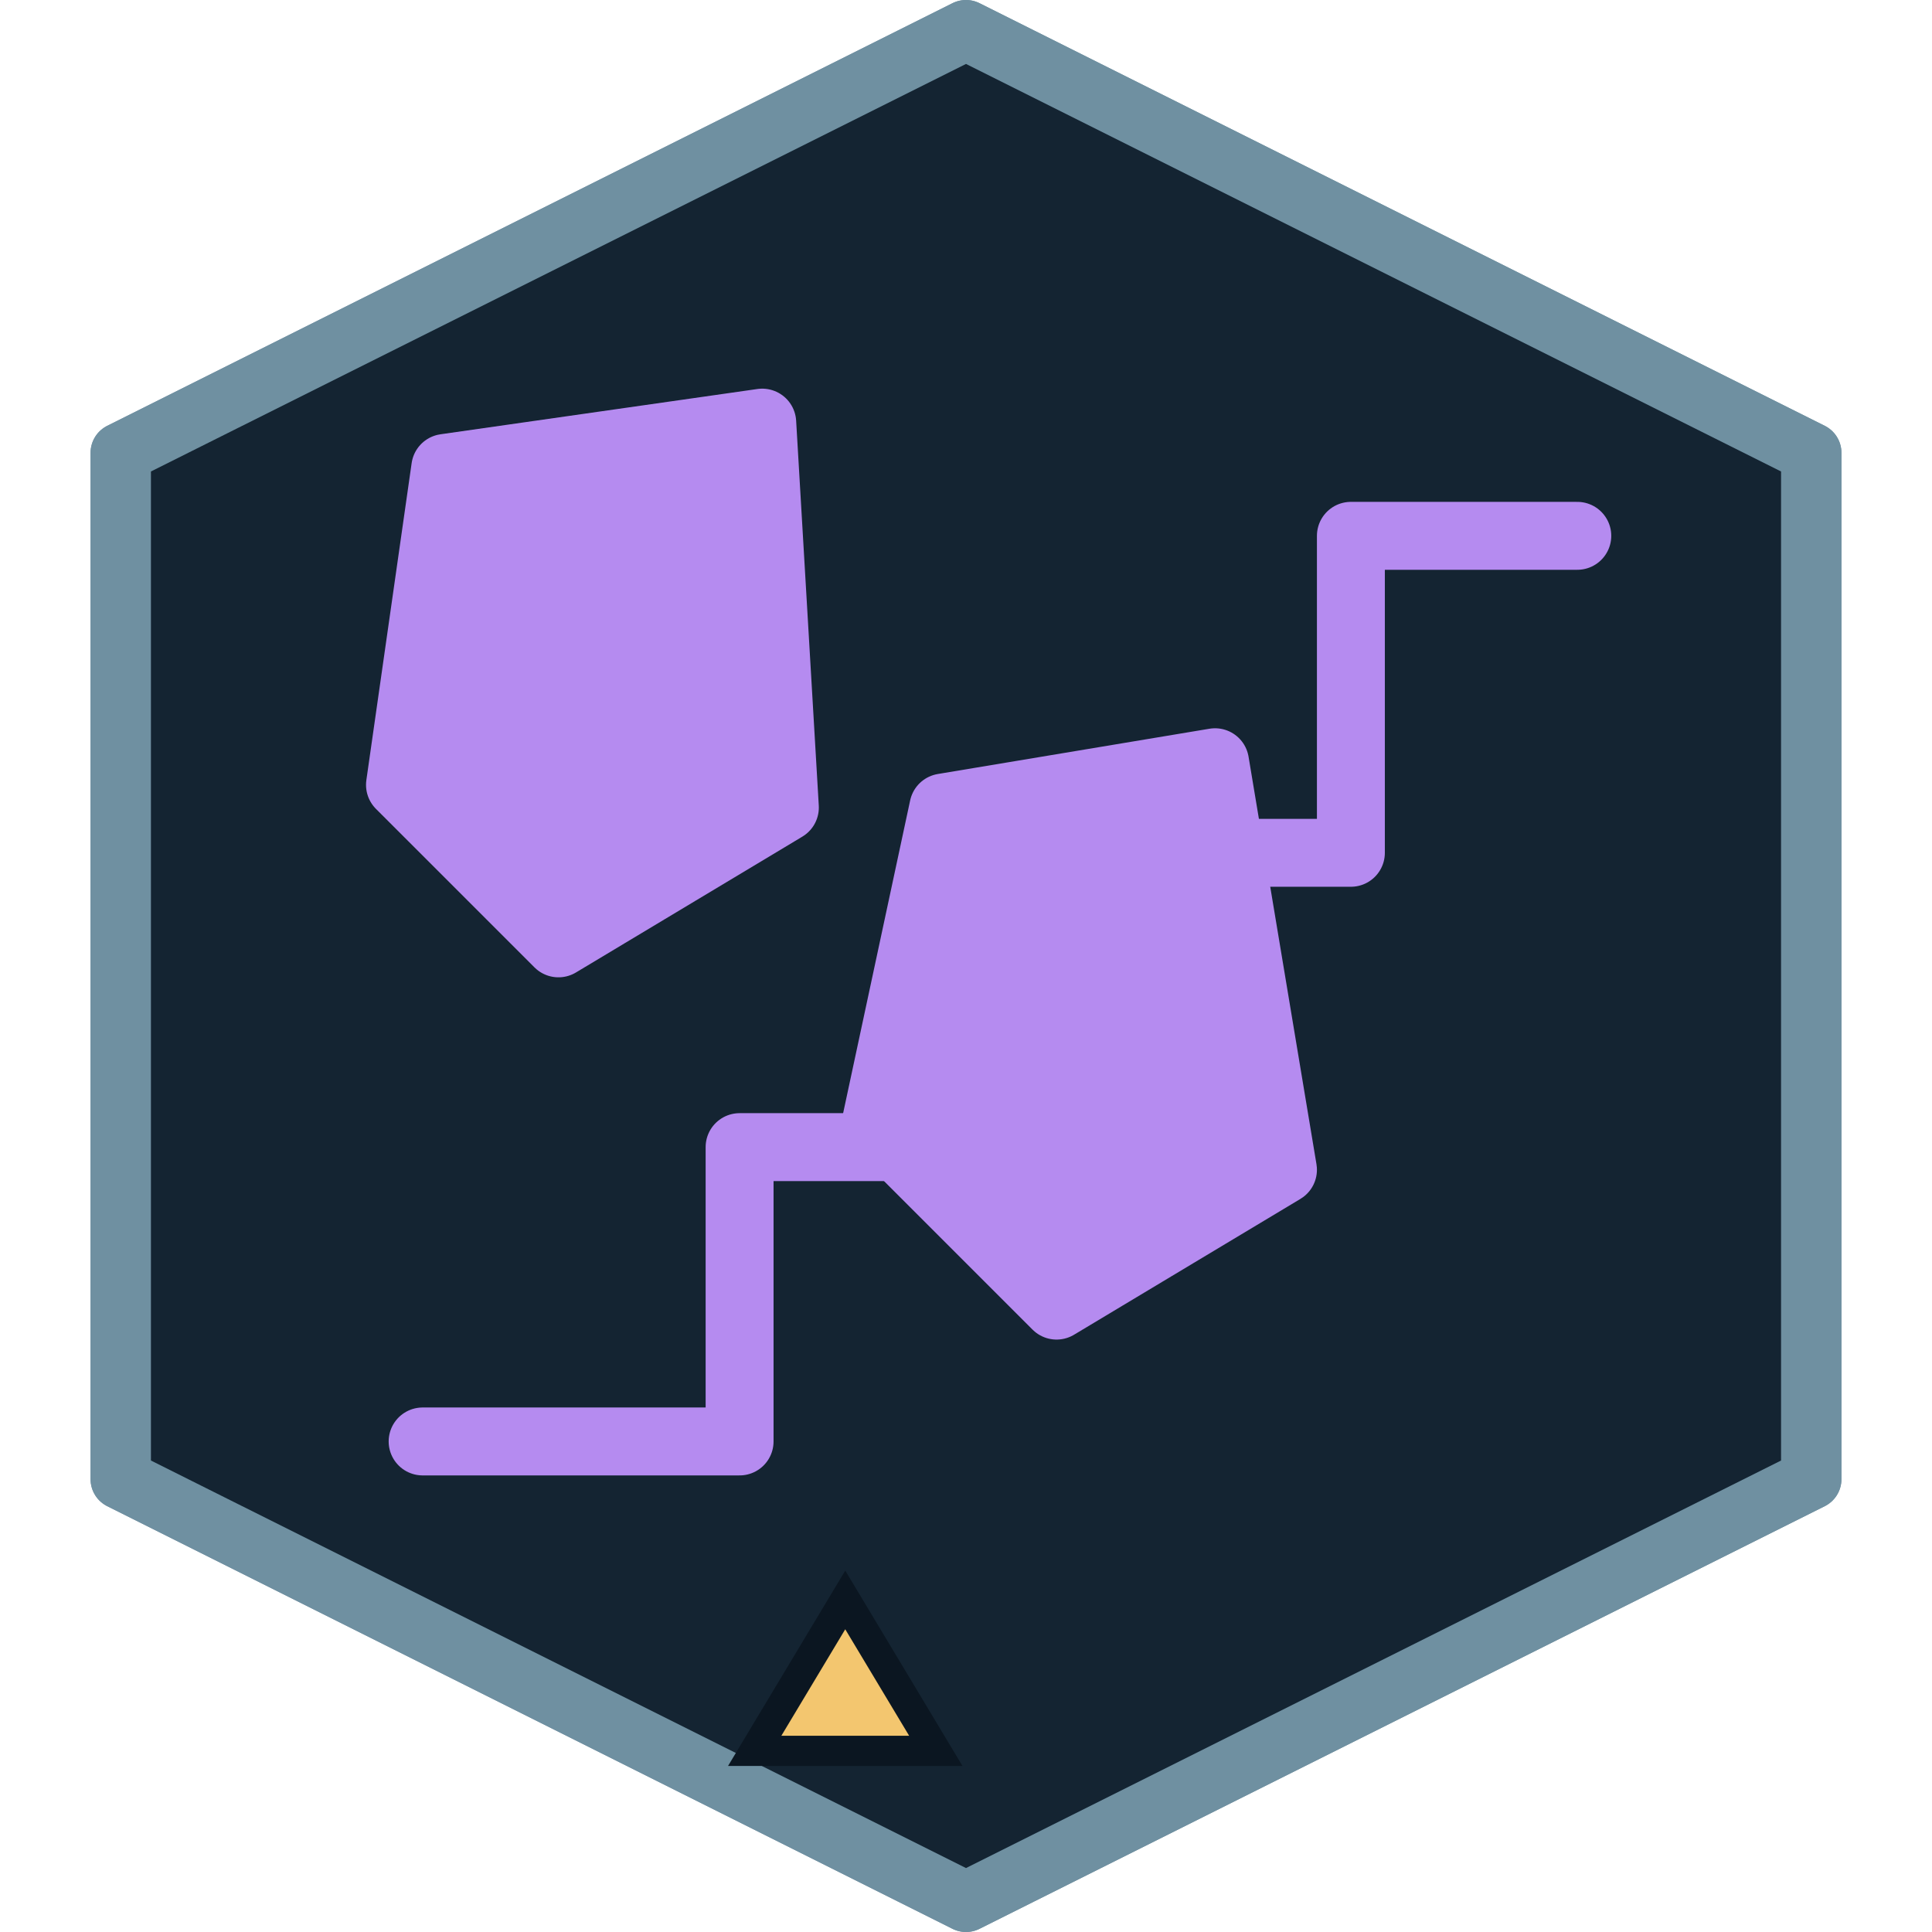
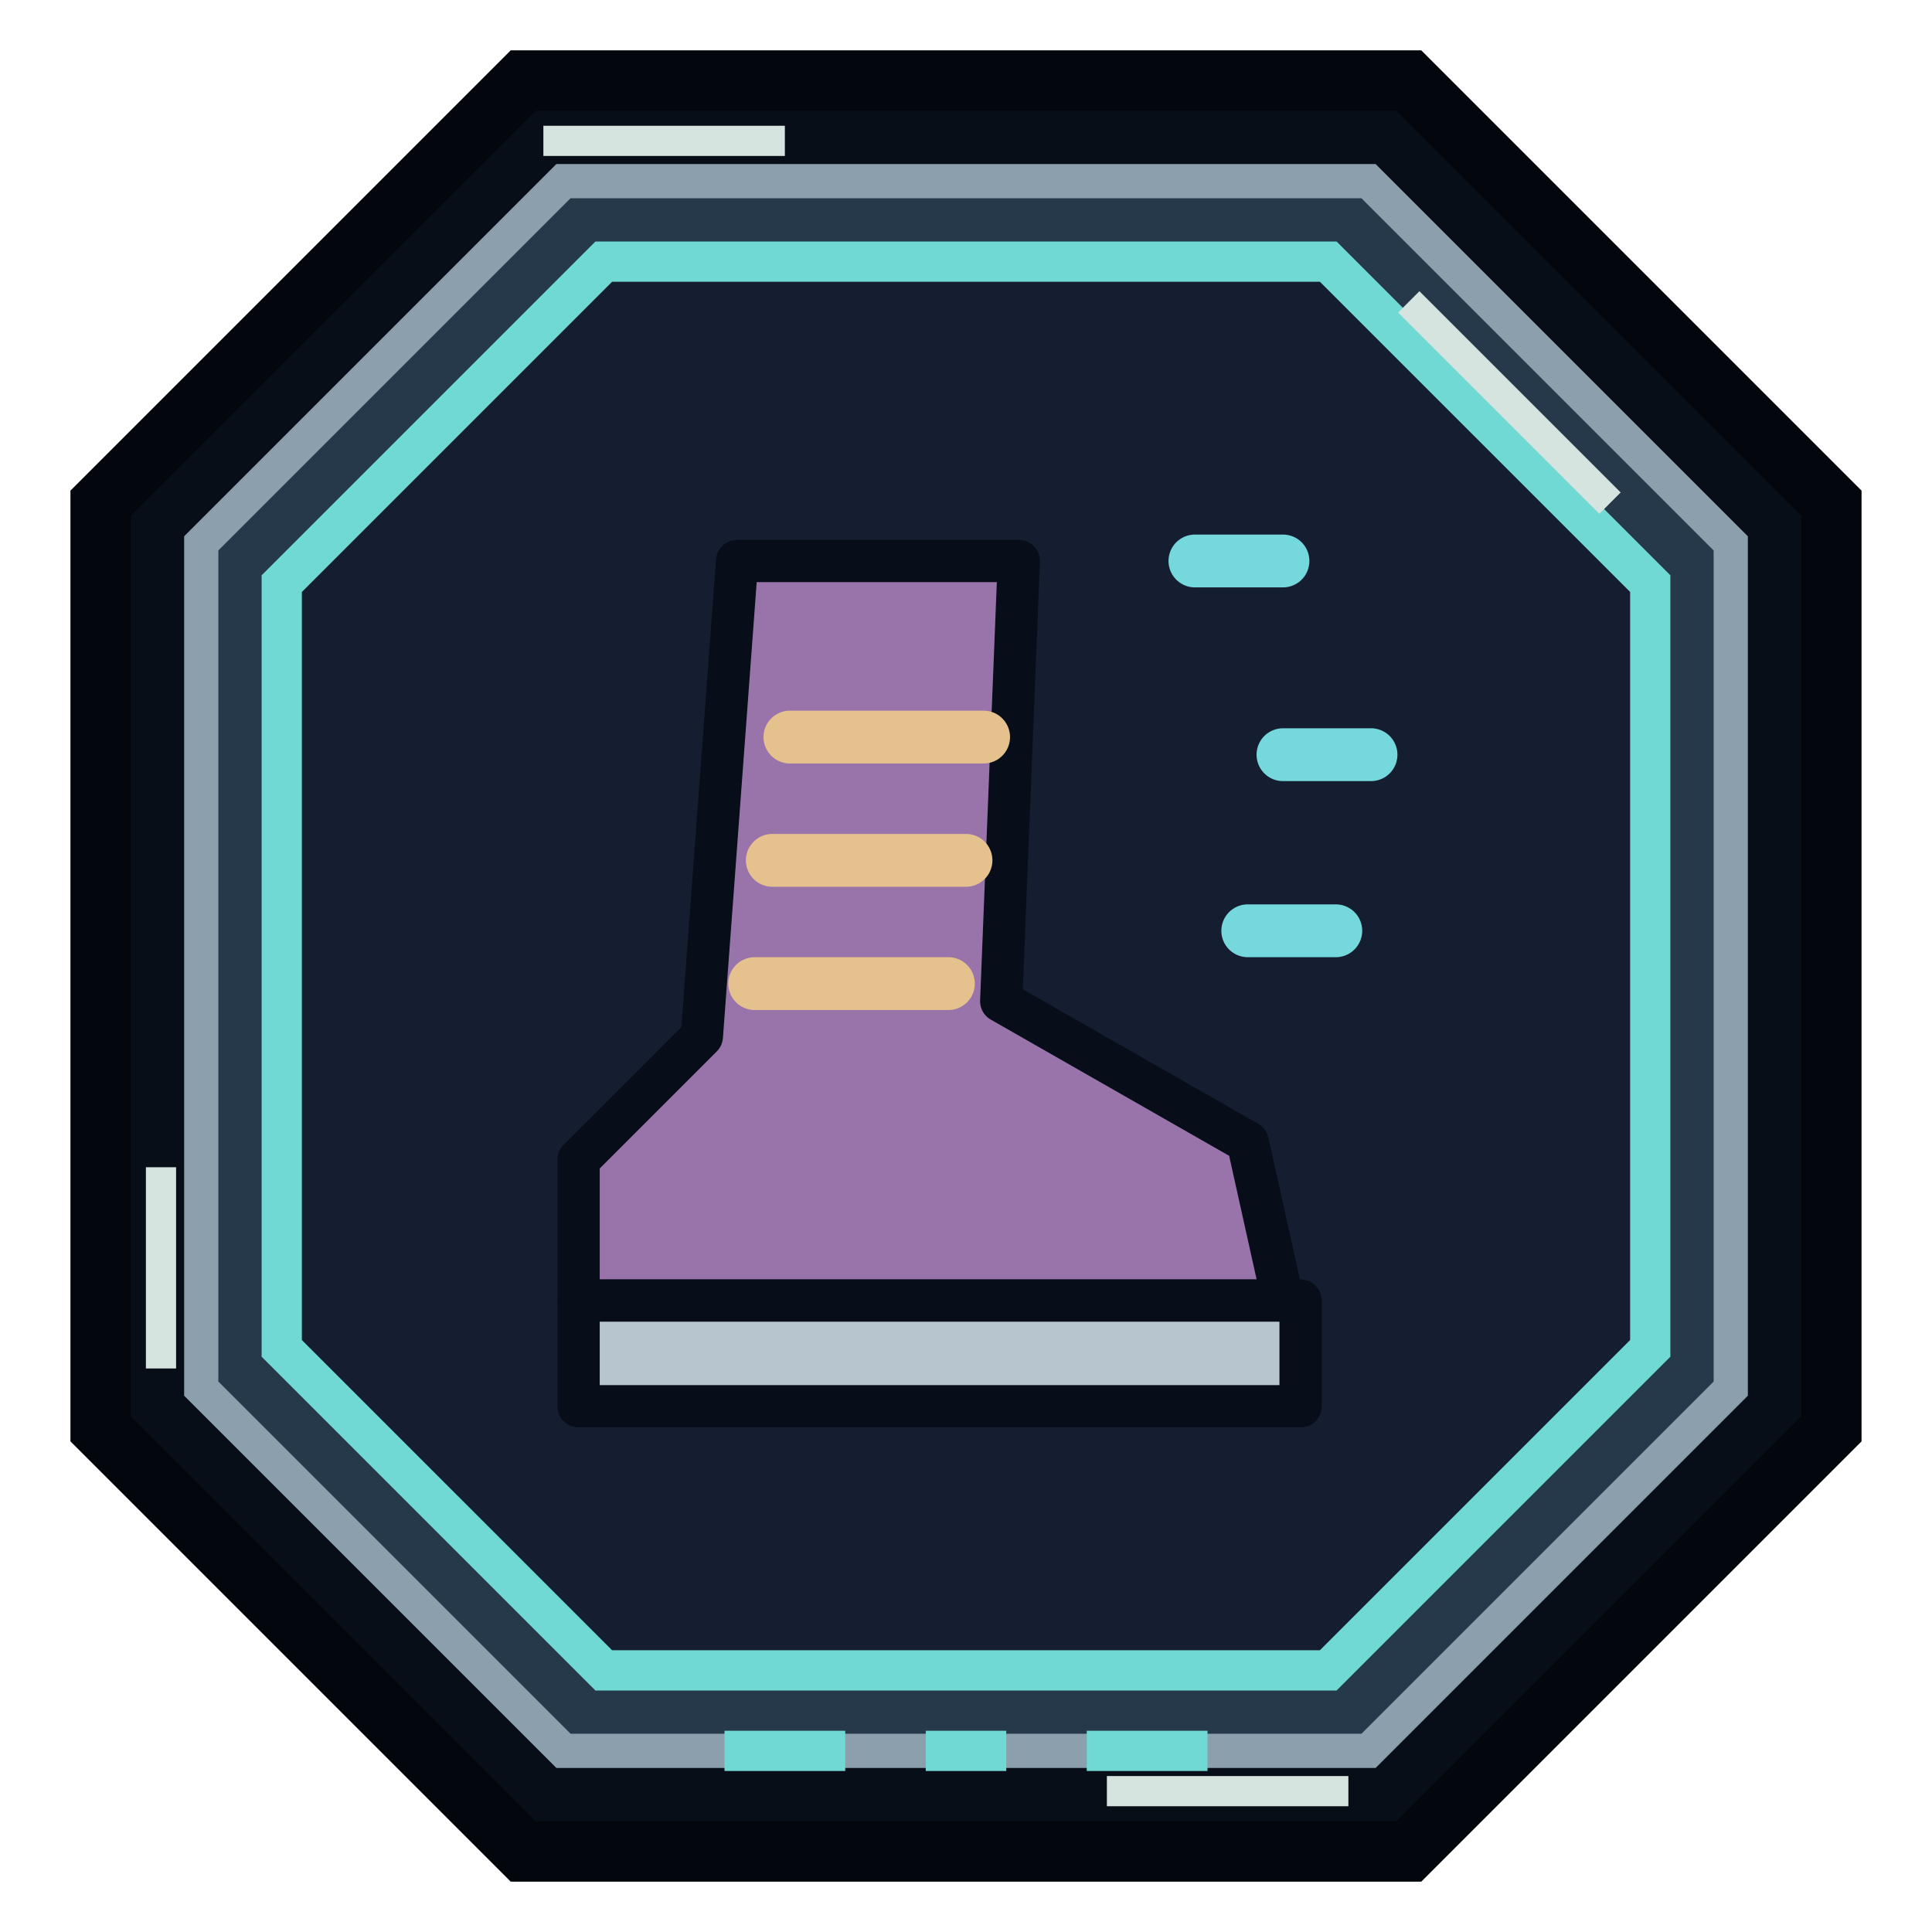
- <svg xmlns="http://www.w3.org/2000/svg" width="128" height="128" viewBox="0 0 64 64">
-   <g fill="#b58bf0" stroke="#070d16" stroke-width="6" stroke-linejoin="round" stroke-linecap="round">
-     <path d="M32 1L60 15V49L32 63L4 49V15Z" fill="#142432" stroke="#6f90a1" stroke-width="2" />
-     <g transform="translate(8 8) scale(.75)">
-       <path d="M8 53H22V40H35V27H49V13H59" fill="none" />
-       <path d="M9 10L23 8L24 25L14 31L7 24Z M31 25L43 23L46 41L36 47L28 39Z" />
-     </g>
+ <svg xmlns="http://www.w3.org/2000/svg" width="192" height="192" viewBox="0 0 96 96">
+   <path d="M26 4H70L91 25V71L70 92H26L5 71V25Z" fill="#080e18" stroke="#03070d" stroke-width="3" />
+   <path d="M28 9H68L86 27V69L68 87H28L10 69V27Z" fill="#26394a" stroke="#8c9fac" stroke-width="1.7" />
+   <path d="M30 13H66L82 29V67L66 83H30L14 67V29Z" fill="#151e30" stroke="#70d9d3" stroke-width="2" />
+   <path d="M27 7H39M70 15L80 25M8 58V68M55 89H67" stroke="#d5e4df" stroke-width="1.5" />
+   <g transform="translate(20 20) scale(.875)" stroke="#080e19" stroke-width="2.4" stroke-linejoin="round" stroke-linecap="round">
+     <path d="M19 9H35L34 34L48 42L50 51H10V43L17 36Z" fill="#9974ab" />
+     <path d="M10 51H51V57H10Z" fill="#b7c6ce" />
+     <path d="M22 19H33M21 26H32M20 33H31" stroke="#e5c18d" stroke-width="3" />
+     <path d="M45 9H50M50 20H55M48 30H53" stroke="#75d8dd" stroke-width="3" />
  </g>
-   <g fill="#b58bf0" stroke="#b58bf0" stroke-width="3" stroke-linejoin="round" stroke-linecap="round">
-     <path d="M32 1L60 15V49L32 63L4 49V15Z" fill="#142432" stroke="#6f90a1" stroke-width="2" />
-     <g transform="translate(8 8) scale(.75)">
-       <path d="M8 53H22V40H35V27H49V13H59" fill="none" />
-       <path d="M9 10L23 8L24 25L14 31L7 24Z M31 25L43 23L46 41L36 47L28 39Z" />
-     </g>
-   </g>
-   <path d="M25 58L28 53L31 58Z" fill="#f3c66f" stroke="#0b1621" stroke-width="1" />
+   <path d="M36 87H42M46 87H50M54 87H60" stroke="#70d9d3" stroke-width="2" />
</svg>
